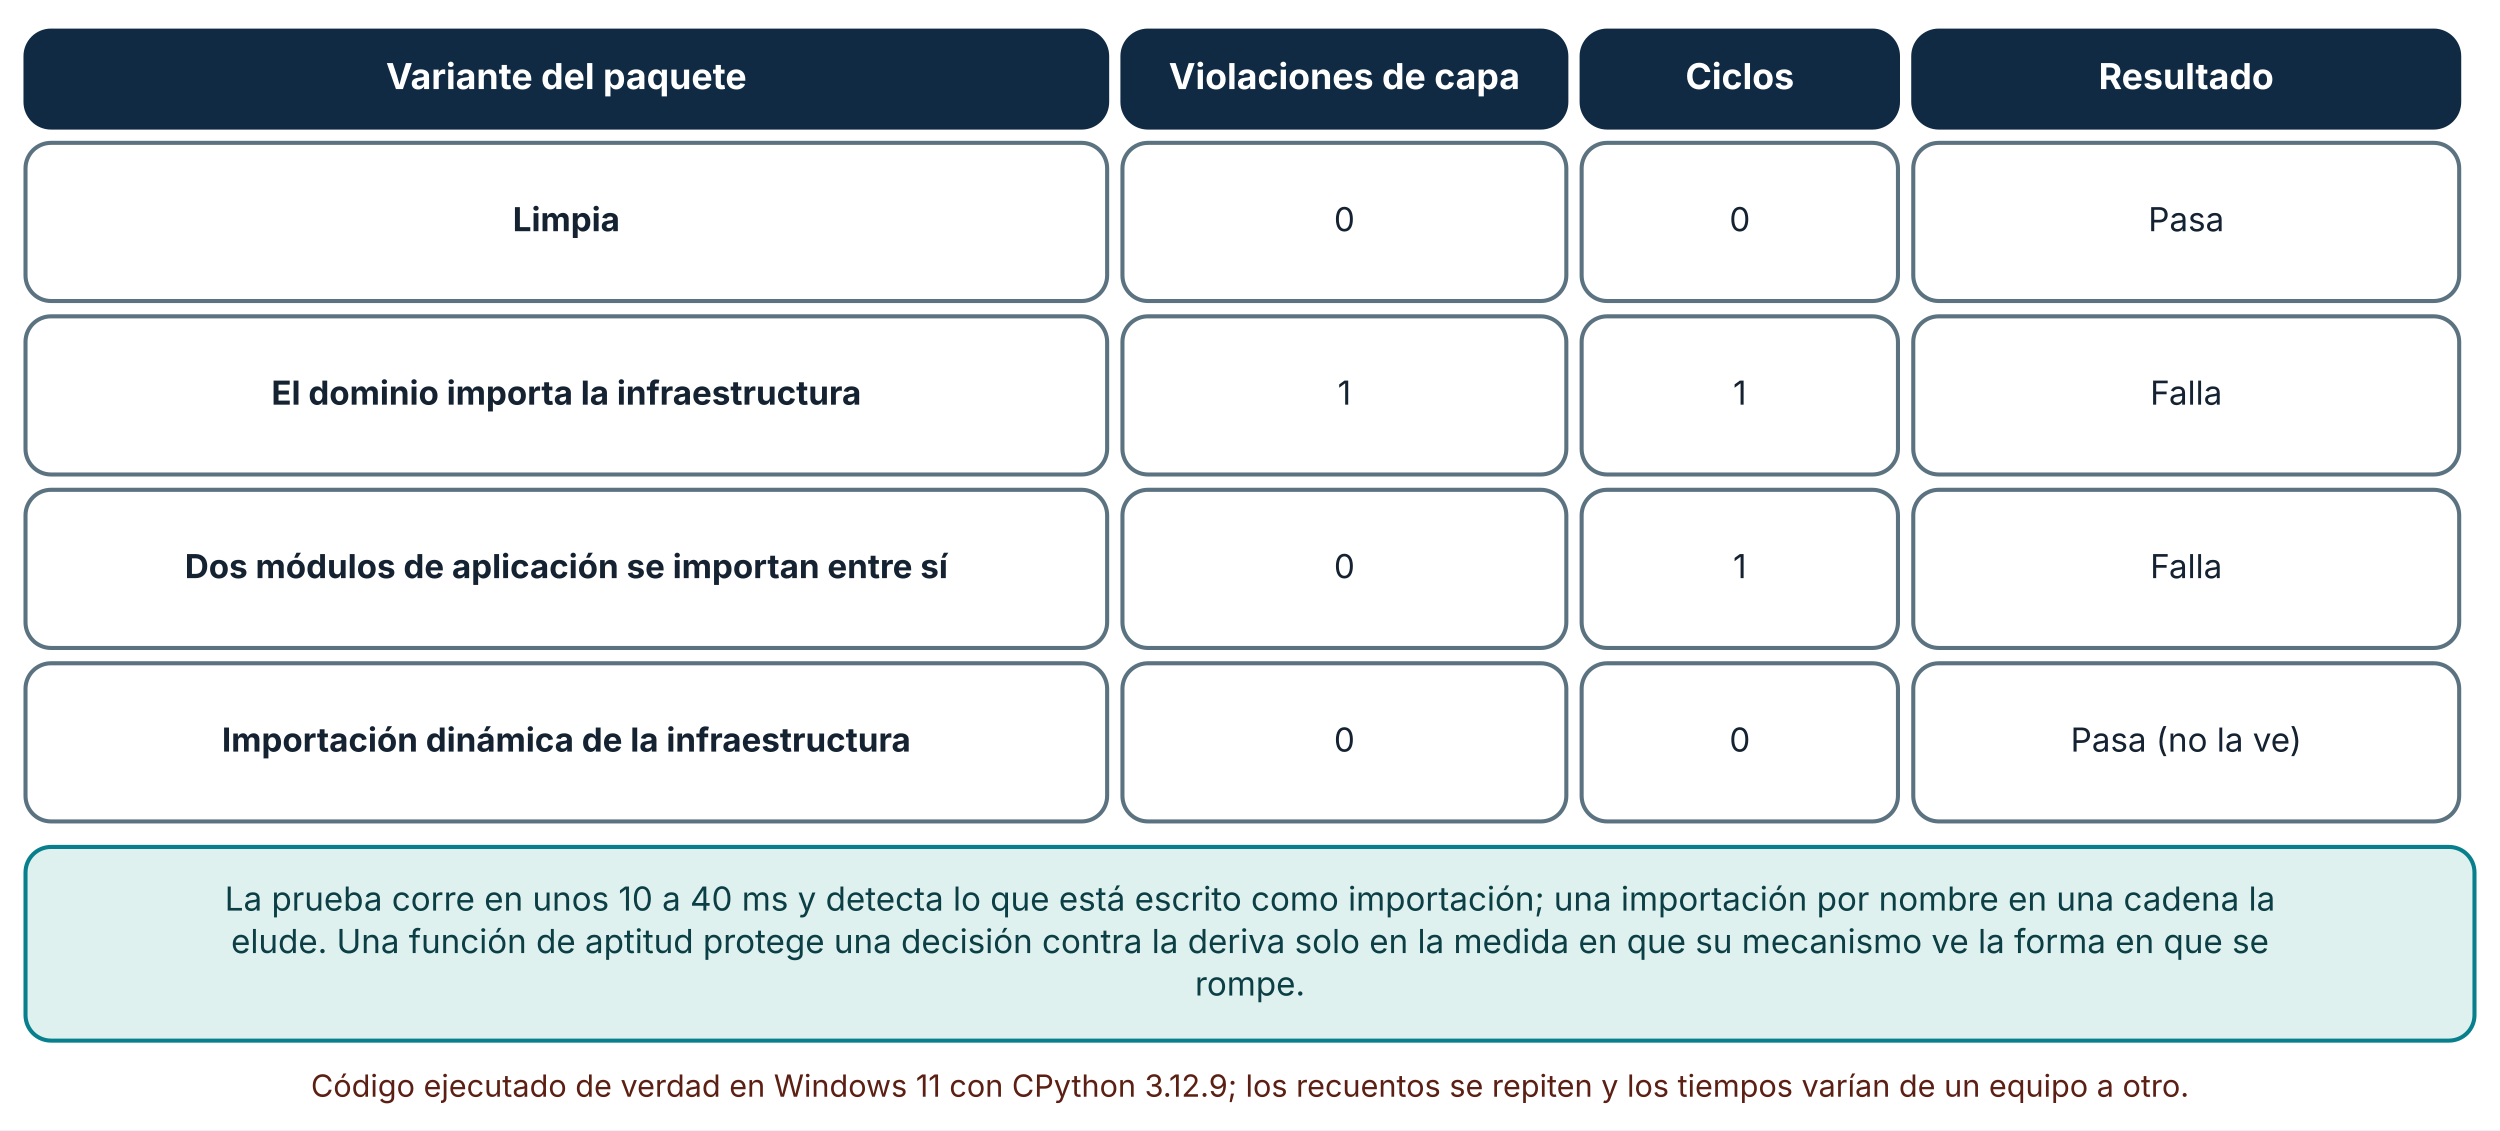
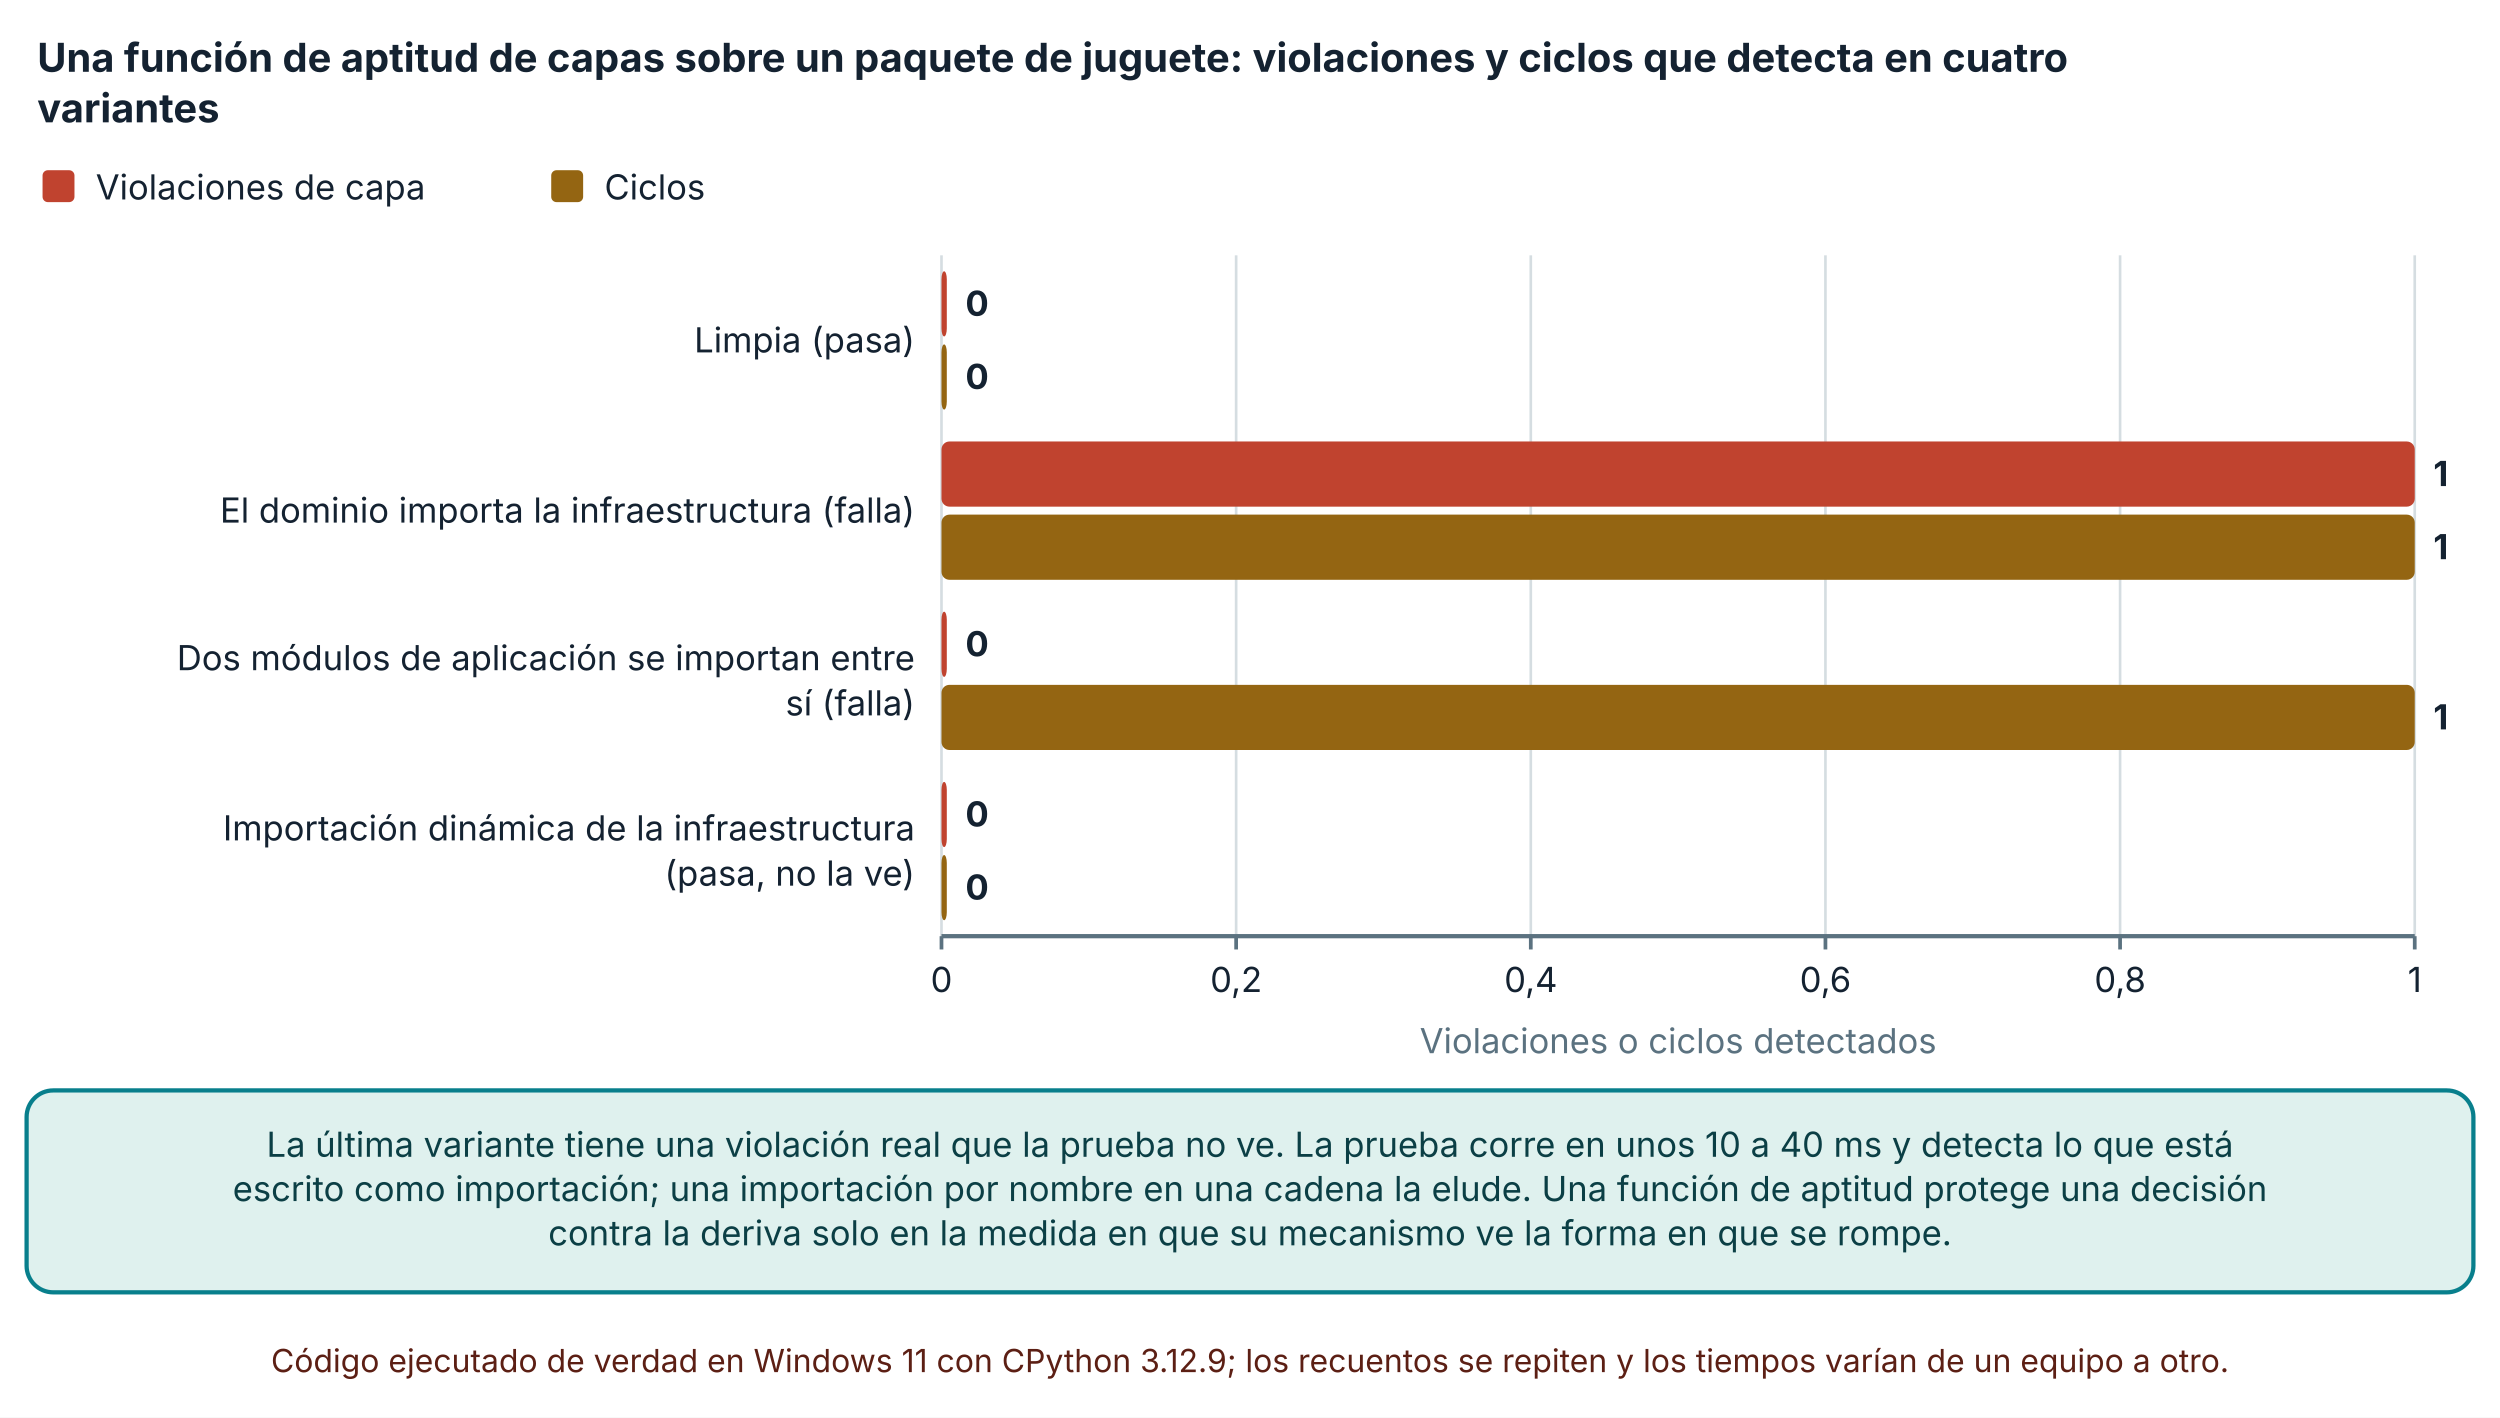
- <svg xmlns="http://www.w3.org/2000/svg" viewBox="0 0 980 443" width="980" height="443" role="img" aria-labelledby="t d" font-family="Inter, 'Segoe UI', system-ui, -apple-system, sans-serif">
+ <svg xmlns="http://www.w3.org/2000/svg" viewBox="0 0 940 533" width="940" height="533" role="img" aria-labelledby="t d" font-family="Inter, 'Segoe UI', system-ui, -apple-system, sans-serif">
  <defs>
    <marker id="arrow" viewBox="0 0 10 10" refX="9" refY="5" markerWidth="8" markerHeight="8" orient="auto-start-reverse">
      <path d="M0,0 L10,5 L0,10 z" fill="#32505f" />
    </marker>
    <marker id="arrow-coral" viewBox="0 0 10 10" refX="9" refY="5" markerWidth="8" markerHeight="8" orient="auto-start-reverse">
      <path d="M0,0 L10,5 L0,10 z" fill="#c0432f" />
    </marker>
  </defs>
-   <rect width="980" height="443" fill="#ffffff" />
-   <rect x="10" y="12" width="424" height="38" rx="10" fill="#102a43" stroke="#102a43" stroke-width="1.6" />
-   <text x="222" y="34.92" font-size="14" text-anchor="middle" font-weight="700" fill="#ffffff">
-     <tspan x="222" dy="0">Variante del paquete</tspan>
+   <rect width="940" height="533" fill="#ffffff" />
+   <text x="14" y="27" font-size="15" text-anchor="start" font-weight="700" fill="#142231">
+     <tspan x="14" dy="0">Una función de aptitud de capas sobre un paquete de juguete: violaciones y ciclos que detecta en cuatro</tspan>
  </text>
-   <rect x="440" y="12" width="174" height="38" rx="10" fill="#102a43" stroke="#102a43" stroke-width="1.6" />
-   <text x="527" y="34.92" font-size="14" text-anchor="middle" font-weight="700" fill="#ffffff">
-     <tspan x="527" dy="0">Violaciones de capa</tspan>
+   <text x="14" y="46" font-size="15" text-anchor="start" font-weight="700" fill="#142231">
+     <tspan x="14" dy="0">variantes</tspan>
  </text>
-   <rect x="620" y="12" width="124" height="38" rx="10" fill="#102a43" stroke="#102a43" stroke-width="1.6" />
-   <text x="682" y="34.92" font-size="14" text-anchor="middle" font-weight="700" fill="#ffffff">
-     <tspan x="682" dy="0">Ciclos</tspan>
+   <rect x="16" y="64" width="12" height="12" rx="2" fill="#c0432f" />
+   <text x="36" y="75" font-size="13" text-anchor="start" font-weight="400" fill="#142231">
+     <tspan x="36" dy="0">Violaciones de capa</tspan>
  </text>
-   <rect x="750" y="12" width="214" height="38" rx="10" fill="#102a43" stroke="#102a43" stroke-width="1.6" />
-   <text x="857" y="34.92" font-size="14" text-anchor="middle" font-weight="700" fill="#ffffff">
-     <tspan x="857" dy="0">Resultado</tspan>
+   <rect x="207.26" y="64" width="12" height="12" rx="2" fill="#946512" />
+   <text x="227.26" y="75" font-size="13" text-anchor="start" font-weight="400" fill="#142231">
+     <tspan x="227.26" dy="0">Ciclos</tspan>
  </text>
-   <rect x="10" y="56" width="424" height="62" rx="10" fill="#ffffff" stroke="#5b7280" stroke-width="1.6" />
-   <text x="222" y="90.64" font-size="13" text-anchor="middle" font-weight="700" fill="#142231">
-     <tspan x="222" dy="0">Limpia</tspan>
+   <line x1="354" y1="96" x2="354" y2="352" stroke="#d5dde1" stroke-width="1" />
+   <line x1="354" y1="352" x2="354" y2="357" stroke="#5b7280" stroke-width="1.4" />
+   <text x="354" y="373" font-size="13" text-anchor="middle" font-weight="400" fill="#142231">
+     <tspan x="354" dy="0">0</tspan>
  </text>
-   <rect x="440" y="56" width="174" height="62" rx="10" fill="#ffffff" stroke="#5b7280" stroke-width="1.6" />
-   <text x="527" y="90.64" font-size="13" text-anchor="middle" font-weight="400" fill="#142231">
-     <tspan x="527" dy="0">0</tspan>
+   <line x1="464.788" y1="96" x2="464.788" y2="352" stroke="#d5dde1" stroke-width="1" />
+   <line x1="464.788" y1="352" x2="464.788" y2="357" stroke="#5b7280" stroke-width="1.4" />
+   <text x="464.788" y="373" font-size="13" text-anchor="middle" font-weight="400" fill="#142231">
+     <tspan x="464.788" dy="0">0,2</tspan>
  </text>
-   <rect x="620" y="56" width="124" height="62" rx="10" fill="#ffffff" stroke="#5b7280" stroke-width="1.6" />
-   <text x="682" y="90.64" font-size="13" text-anchor="middle" font-weight="400" fill="#142231">
-     <tspan x="682" dy="0">0</tspan>
+   <line x1="575.576" y1="96" x2="575.576" y2="352" stroke="#d5dde1" stroke-width="1" />
+   <line x1="575.576" y1="352" x2="575.576" y2="357" stroke="#5b7280" stroke-width="1.4" />
+   <text x="575.576" y="373" font-size="13" text-anchor="middle" font-weight="400" fill="#142231">
+     <tspan x="575.576" dy="0">0,4</tspan>
  </text>
-   <rect x="750" y="56" width="214" height="62" rx="10" fill="#ffffff" stroke="#5b7280" stroke-width="1.6" />
-   <text x="857" y="90.64" font-size="13" text-anchor="middle" font-weight="400" fill="#142231">
-     <tspan x="857" dy="0">Pasa</tspan>
+   <line x1="686.364" y1="96" x2="686.364" y2="352" stroke="#d5dde1" stroke-width="1" />
+   <line x1="686.364" y1="352" x2="686.364" y2="357" stroke="#5b7280" stroke-width="1.4" />
+   <text x="686.364" y="373" font-size="13" text-anchor="middle" font-weight="400" fill="#142231">
+     <tspan x="686.364" dy="0">0,6</tspan>
  </text>
-   <rect x="10" y="124" width="424" height="62" rx="10" fill="#ffffff" stroke="#5b7280" stroke-width="1.6" />
-   <text x="222" y="158.64" font-size="13" text-anchor="middle" font-weight="700" fill="#142231">
-     <tspan x="222" dy="0">El dominio importa la infraestructura</tspan>
+   <line x1="797.152" y1="96" x2="797.152" y2="352" stroke="#d5dde1" stroke-width="1" />
+   <line x1="797.152" y1="352" x2="797.152" y2="357" stroke="#5b7280" stroke-width="1.4" />
+   <text x="797.152" y="373" font-size="13" text-anchor="middle" font-weight="400" fill="#142231">
+     <tspan x="797.152" dy="0">0,8</tspan>
  </text>
-   <rect x="440" y="124" width="174" height="62" rx="10" fill="#ffffff" stroke="#5b7280" stroke-width="1.6" />
-   <text x="527" y="158.64" font-size="13" text-anchor="middle" font-weight="400" fill="#142231">
-     <tspan x="527" dy="0">1</tspan>
+   <line x1="907.94" y1="96" x2="907.94" y2="352" stroke="#d5dde1" stroke-width="1" />
+   <line x1="907.94" y1="352" x2="907.94" y2="357" stroke="#5b7280" stroke-width="1.4" />
+   <text x="907.94" y="373" font-size="13" text-anchor="middle" font-weight="400" fill="#142231">
+     <tspan x="907.94" dy="0">1</tspan>
  </text>
-   <rect x="620" y="124" width="124" height="62" rx="10" fill="#ffffff" stroke="#5b7280" stroke-width="1.6" />
-   <text x="682" y="158.64" font-size="13" text-anchor="middle" font-weight="400" fill="#142231">
-     <tspan x="682" dy="0">1</tspan>
+   <line x1="354" y1="352" x2="907.94" y2="352" stroke="#5b7280" stroke-width="1.6" />
+   <text x="344" y="132.5" font-size="13" text-anchor="end" font-weight="400" fill="#142231">
+     <tspan x="344" dy="0">Limpia (pasa)</tspan>
  </text>
-   <rect x="750" y="124" width="214" height="62" rx="10" fill="#ffffff" stroke="#5b7280" stroke-width="1.6" />
-   <text x="857" y="158.64" font-size="13" text-anchor="middle" font-weight="400" fill="#142231">
-     <tspan x="857" dy="0">Falla</tspan>
+   <text x="344" y="196.5" font-size="13" text-anchor="end" font-weight="400" fill="#142231">
+     <tspan x="344" dy="0">El dominio importa la infraestructura (falla)</tspan>
  </text>
-   <rect x="10" y="192" width="424" height="62" rx="10" fill="#ffffff" stroke="#5b7280" stroke-width="1.6" />
-   <text x="222" y="226.64" font-size="13" text-anchor="middle" font-weight="700" fill="#142231">
-     <tspan x="222" dy="0">Dos módulos de aplicación se importan entre sí</tspan>
+   <text x="344" y="252" font-size="13" text-anchor="end" font-weight="400" fill="#142231">
+     <tspan x="344" dy="0">Dos módulos de aplicación se importan entre</tspan>
  </text>
-   <rect x="440" y="192" width="174" height="62" rx="10" fill="#ffffff" stroke="#5b7280" stroke-width="1.6" />
-   <text x="527" y="226.64" font-size="13" text-anchor="middle" font-weight="400" fill="#142231">
-     <tspan x="527" dy="0">0</tspan>
+   <text x="344" y="269" font-size="13" text-anchor="end" font-weight="400" fill="#142231">
+     <tspan x="344" dy="0">sí (falla)</tspan>
  </text>
-   <rect x="620" y="192" width="124" height="62" rx="10" fill="#ffffff" stroke="#5b7280" stroke-width="1.6" />
-   <text x="682" y="226.64" font-size="13" text-anchor="middle" font-weight="400" fill="#142231">
-     <tspan x="682" dy="0">1</tspan>
+   <text x="344" y="316" font-size="13" text-anchor="end" font-weight="400" fill="#142231">
+     <tspan x="344" dy="0">Importación dinámica de la infraestructura</tspan>
  </text>
-   <rect x="750" y="192" width="214" height="62" rx="10" fill="#ffffff" stroke="#5b7280" stroke-width="1.6" />
-   <text x="857" y="226.64" font-size="13" text-anchor="middle" font-weight="400" fill="#142231">
-     <tspan x="857" dy="0">Falla</tspan>
+   <text x="344" y="333" font-size="13" text-anchor="end" font-weight="400" fill="#142231">
+     <tspan x="344" dy="0">(pasa, no la ve)</tspan>
  </text>
-   <rect x="10" y="260" width="424" height="62" rx="10" fill="#ffffff" stroke="#5b7280" stroke-width="1.6" />
-   <text x="222" y="294.64" font-size="13" text-anchor="middle" font-weight="700" fill="#142231">
-     <tspan x="222" dy="0">Importación dinámica de la infraestructura</tspan>
+   <rect x="354" y="102" width="2" height="24.5" rx="3" fill="#c0432f" />
+   <text x="363" y="118.75" font-size="13" text-anchor="start" font-weight="700" fill="#142231">
+     <tspan x="363" dy="0">0</tspan>
  </text>
-   <rect x="440" y="260" width="174" height="62" rx="10" fill="#ffffff" stroke="#5b7280" stroke-width="1.6" />
-   <text x="527" y="294.64" font-size="13" text-anchor="middle" font-weight="400" fill="#142231">
-     <tspan x="527" dy="0">0</tspan>
+   <rect x="354" y="129.5" width="2" height="24.5" rx="3" fill="#946512" />
+   <text x="363" y="146.25" font-size="13" text-anchor="start" font-weight="700" fill="#142231">
+     <tspan x="363" dy="0">0</tspan>
  </text>
-   <rect x="620" y="260" width="124" height="62" rx="10" fill="#ffffff" stroke="#5b7280" stroke-width="1.6" />
-   <text x="682" y="294.64" font-size="13" text-anchor="middle" font-weight="400" fill="#142231">
-     <tspan x="682" dy="0">0</tspan>
+   <rect x="354" y="166" width="553.94" height="24.5" rx="3" fill="#c0432f" />
+   <text x="914.94" y="182.75" font-size="13" text-anchor="start" font-weight="700" fill="#142231">
+     <tspan x="914.94" dy="0">1</tspan>
  </text>
-   <rect x="750" y="260" width="214" height="62" rx="10" fill="#ffffff" stroke="#5b7280" stroke-width="1.6" />
-   <text x="857" y="294.64" font-size="13" text-anchor="middle" font-weight="400" fill="#142231">
-     <tspan x="857" dy="0">Pasa (no la ve)</tspan>
+   <rect x="354" y="193.5" width="553.94" height="24.5" rx="3" fill="#946512" />
+   <text x="914.94" y="210.25" font-size="13" text-anchor="start" font-weight="700" fill="#142231">
+     <tspan x="914.94" dy="0">1</tspan>
  </text>
-   <rect x="10" y="332" width="960" height="75.92" rx="10" fill="#dff1ee" stroke="#087f8c" stroke-width="1.6" />
-   <text x="490" y="356.96" font-size="13" text-anchor="middle" font-weight="400" fill="#0b3f45">
-     <tspan x="490" dy="0">La prueba corre en unos 10 a 40 ms y detecta lo que está escrito como importación; una importación por nombre en una cadena la</tspan>
+   <rect x="354" y="230" width="2" height="24.5" rx="3" fill="#c0432f" />
+   <text x="363" y="246.75" font-size="13" text-anchor="start" font-weight="700" fill="#142231">
+     <tspan x="363" dy="0">0</tspan>
  </text>
-   <text x="490" y="373.6" font-size="13" text-anchor="middle" font-weight="400" fill="#0b3f45">
-     <tspan x="490" dy="0">elude. Una función de aptitud protege una decisión contra la deriva solo en la medida en que su mecanismo ve la forma en que se</tspan>
+   <rect x="354" y="257.5" width="553.94" height="24.5" rx="3" fill="#946512" />
+   <text x="914.94" y="274.25" font-size="13" text-anchor="start" font-weight="700" fill="#142231">
+     <tspan x="914.94" dy="0">1</tspan>
  </text>
-   <text x="490" y="390.24" font-size="13" text-anchor="middle" font-weight="400" fill="#0b3f45">
-     <tspan x="490" dy="0">rompe.</tspan>
+   <rect x="354" y="294" width="2" height="24.5" rx="3" fill="#c0432f" />
+   <text x="363" y="310.75" font-size="13" text-anchor="start" font-weight="700" fill="#142231">
+     <tspan x="363" dy="0">0</tspan>
  </text>
-   <text x="490" y="429.92" font-size="12" text-anchor="middle" font-weight="400" fill="#5c1f14">
-     <tspan x="490" dy="0">Código ejecutado de verdad en Windows 11 con CPython 3.12.9; los recuentos se repiten y los tiempos varían de un equipo a otro.</tspan>
+   <rect x="354" y="321.5" width="2" height="24.5" rx="3" fill="#946512" />
+   <text x="363" y="338.25" font-size="13" text-anchor="start" font-weight="700" fill="#142231">
+     <tspan x="363" dy="0">0</tspan>
+   </text>
+   <text x="630.97" y="396" font-size="13" text-anchor="middle" font-weight="400" fill="#5b7280">
+     <tspan x="630.97" dy="0">Violaciones o ciclos detectados</tspan>
+   </text>
+   <rect x="10" y="410" width="920" height="75.92" rx="10" fill="#dff1ee" stroke="#087f8c" stroke-width="1.6" />
+   <text x="470" y="434.96" font-size="13" text-anchor="middle" font-weight="400" fill="#0b3f45">
+     <tspan x="470" dy="0">La última variante tiene una violación real que la prueba no ve. La prueba corre en unos 10 a 40 ms y detecta lo que está</tspan>
+   </text>
+   <text x="470" y="451.6" font-size="13" text-anchor="middle" font-weight="400" fill="#0b3f45">
+     <tspan x="470" dy="0">escrito como importación; una importación por nombre en una cadena la elude. Una función de aptitud protege una decisión</tspan>
+   </text>
+   <text x="470" y="468.24" font-size="13" text-anchor="middle" font-weight="400" fill="#0b3f45">
+     <tspan x="470" dy="0">contra la deriva solo en la medida en que su mecanismo ve la forma en que se rompe.</tspan>
+   </text>
+   <text x="470" y="515.92" font-size="12" text-anchor="middle" font-weight="400" fill="#5c1f14">
+     <tspan x="470" dy="0">Código ejecutado de verdad en Windows 11 con CPython 3.12.9; los recuentos se repiten y los tiempos varían de un equipo a otro.</tspan>
  </text>
</svg>
